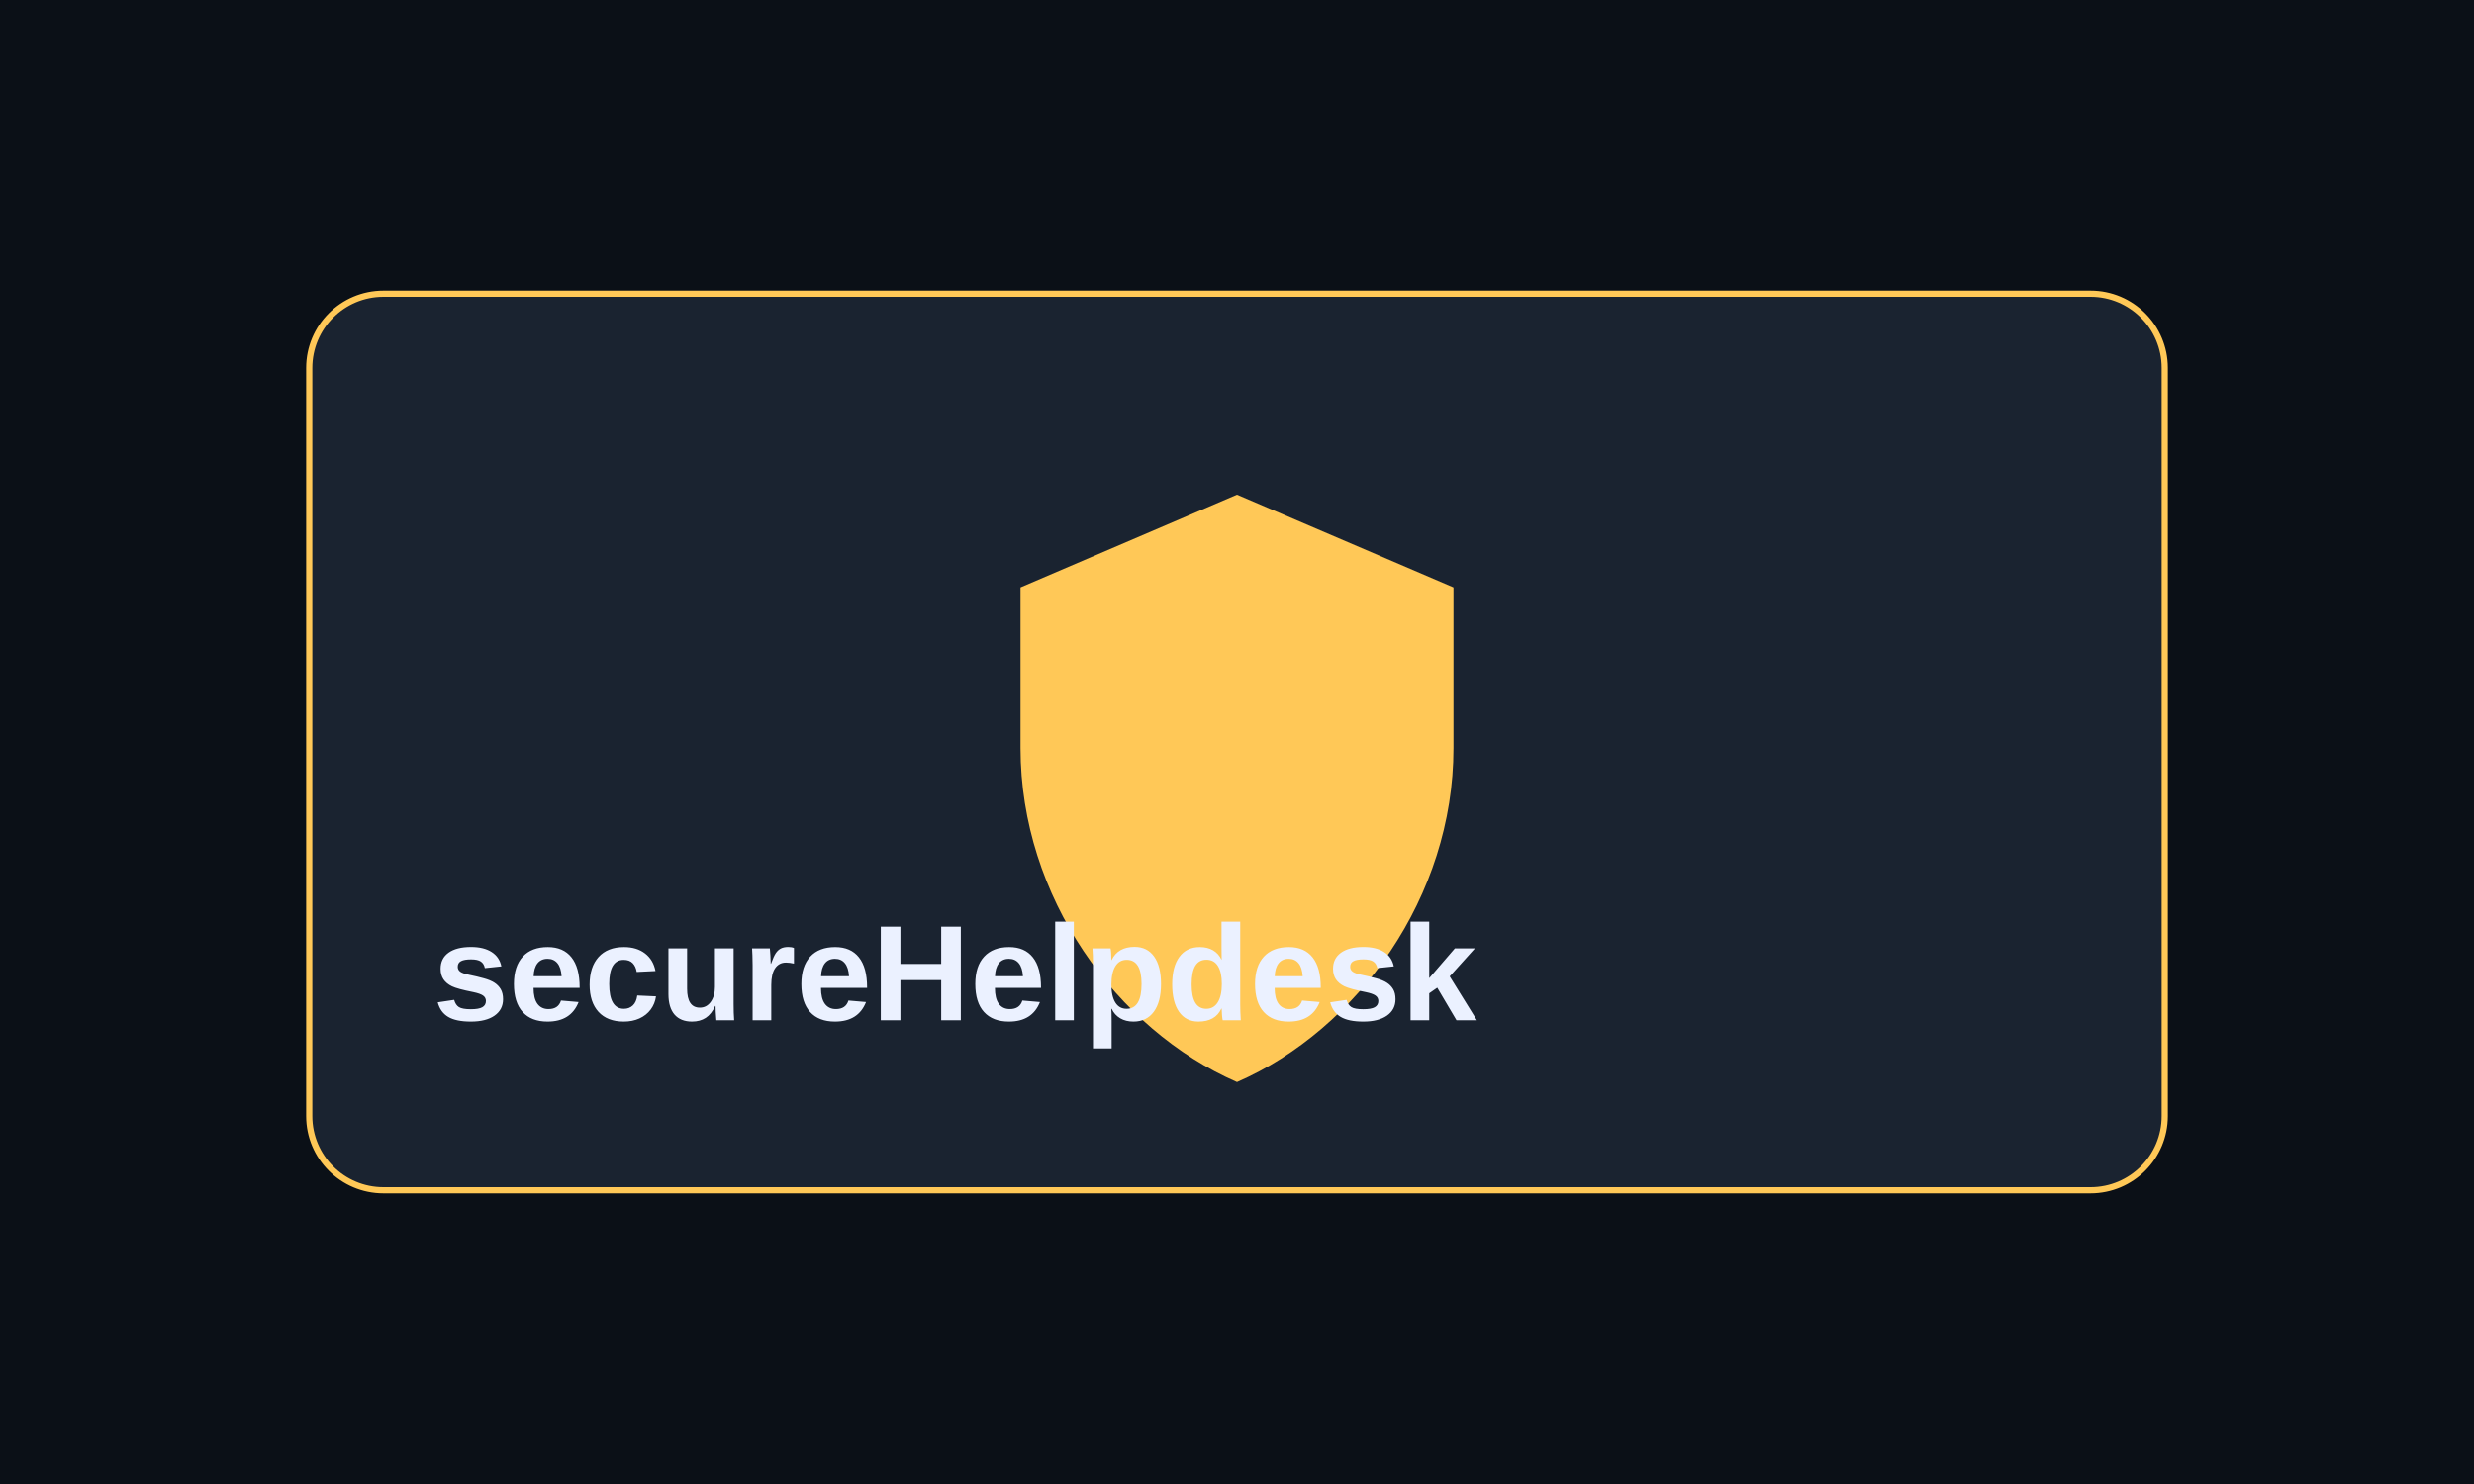
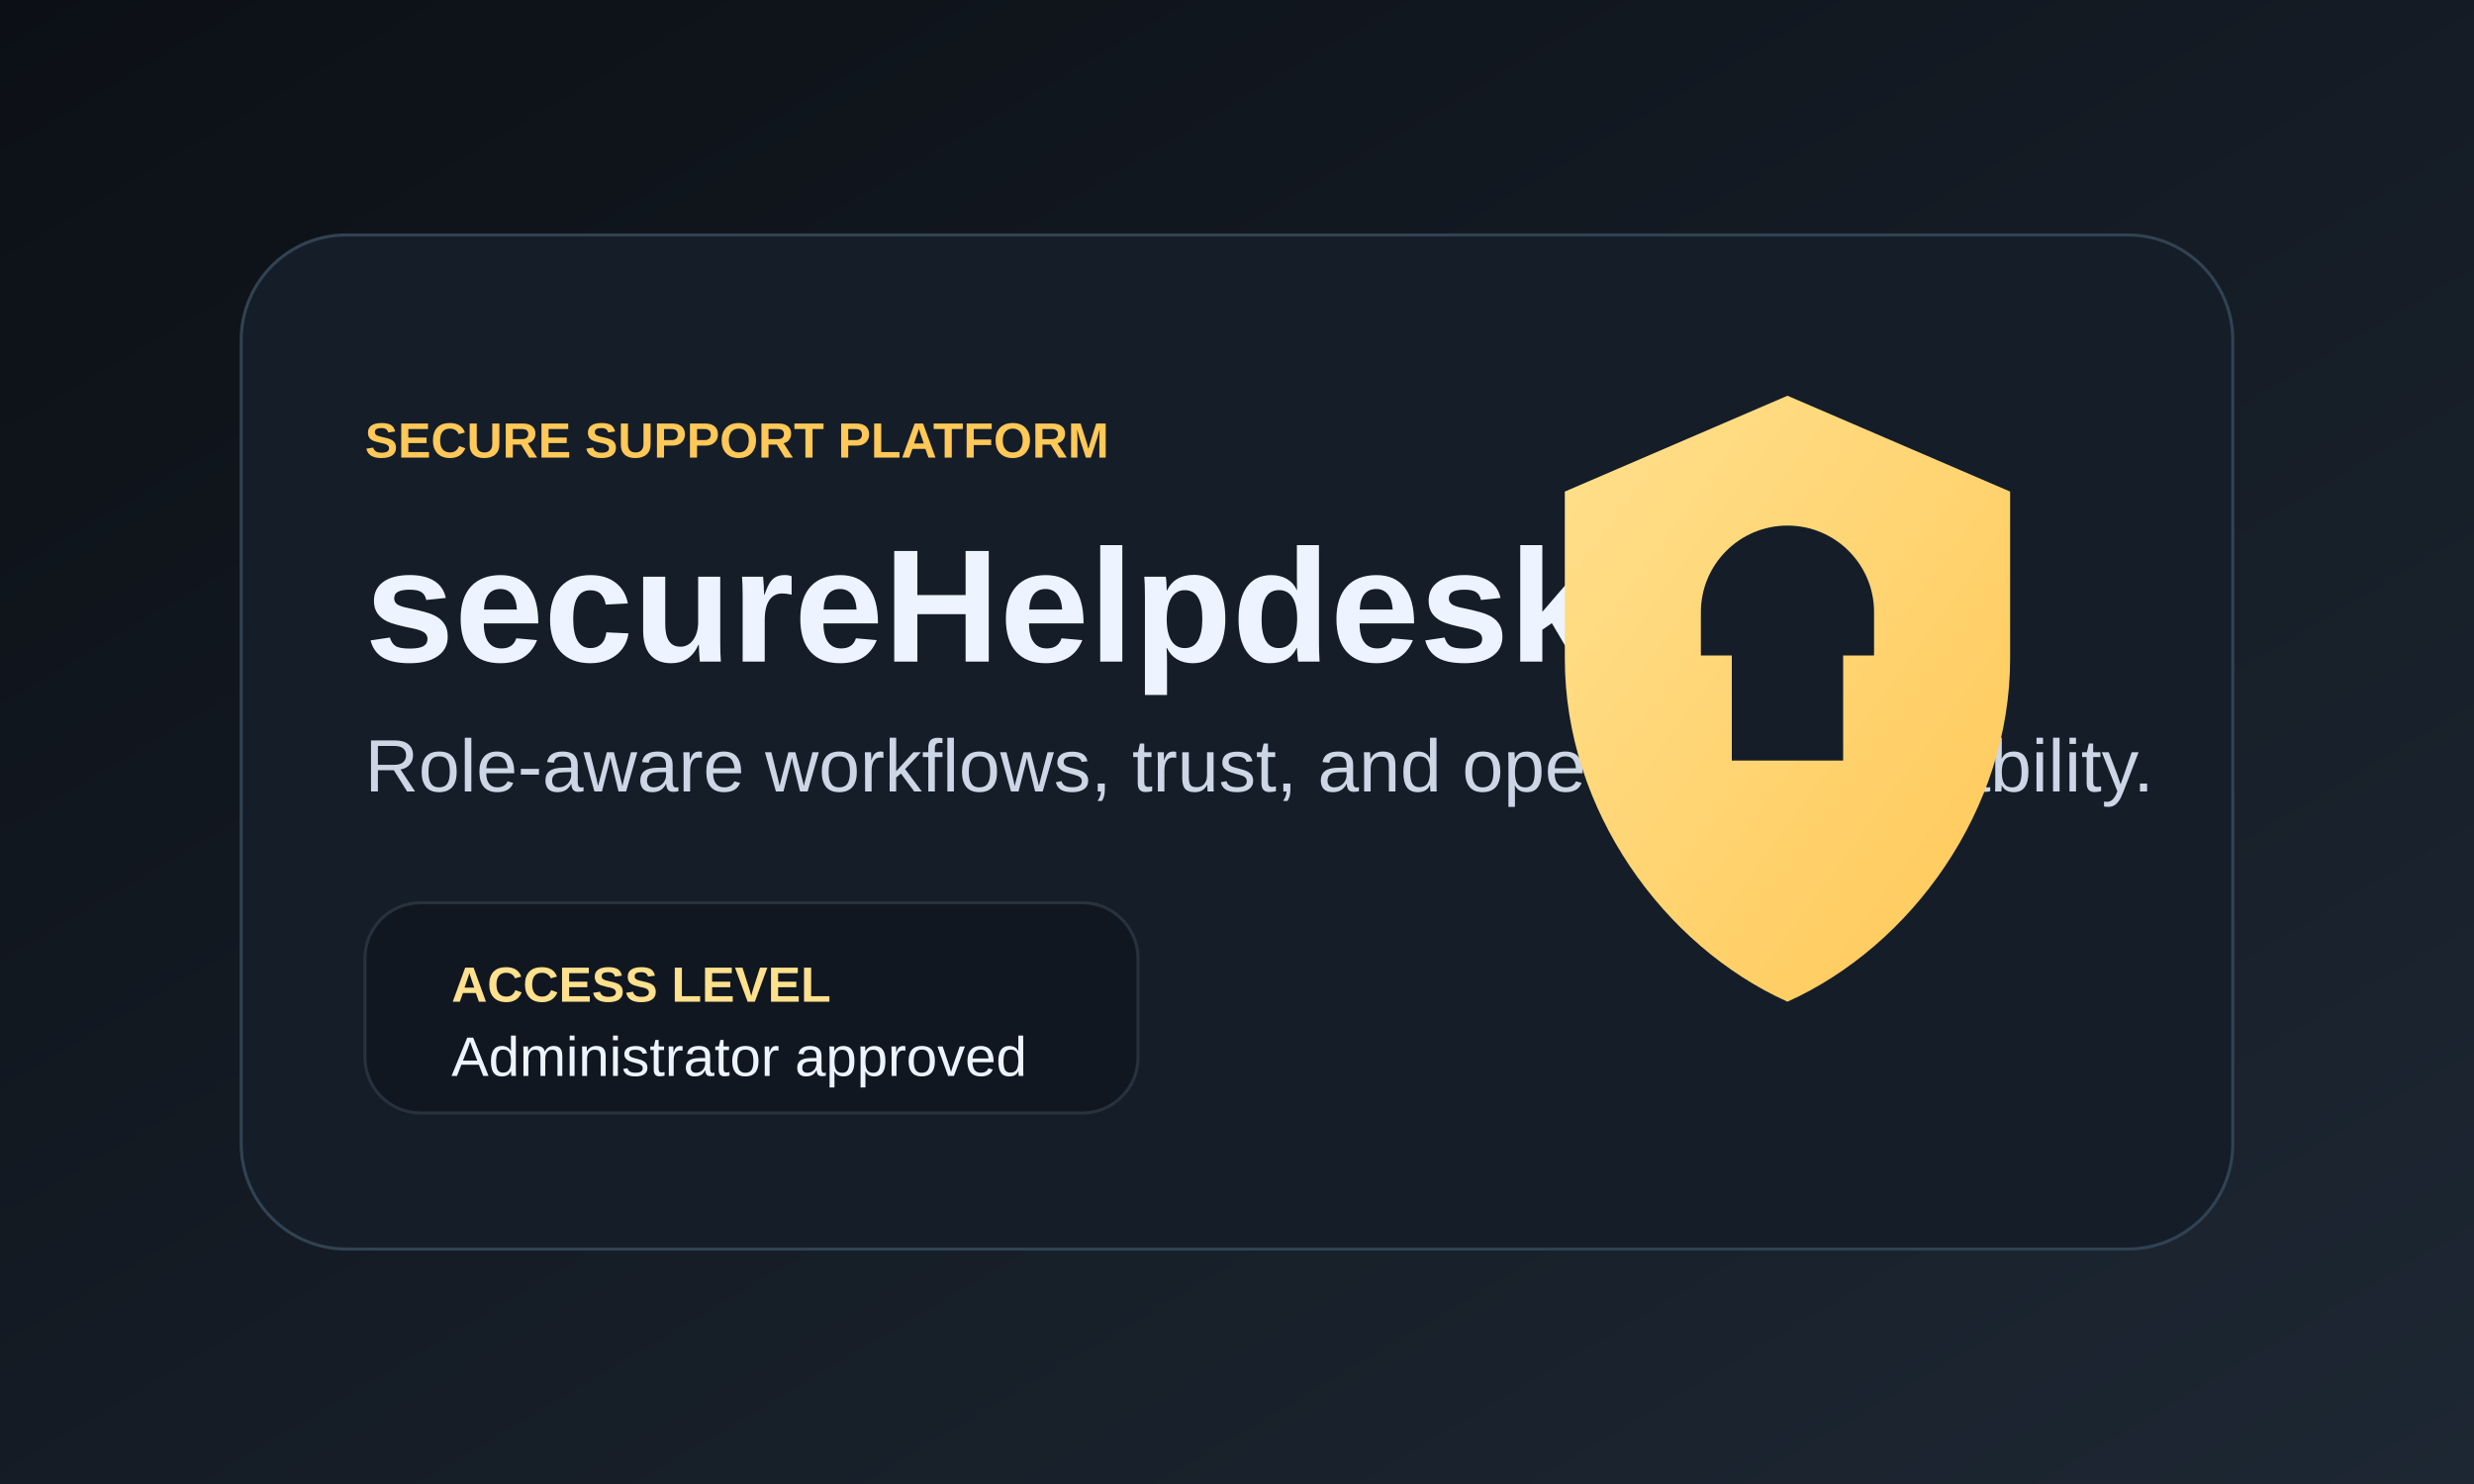
- <svg xmlns="http://www.w3.org/2000/svg" viewBox="0 0 800 480">
-   <rect width="800" height="480" fill="#0b1017" />
-   <rect x="100" y="95" width="600" height="290" rx="24" fill="#1a2330" stroke="#ffc857" stroke-width="2" />
-   <path d="M400 160l70 30v52c0 48-31 91-70 108-39-17-70-60-70-108v-52z" fill="#ffc857" />
-   <text x="140" y="330" fill="#ebf1ff" font-family="Arial" font-size="44" font-weight="700">secureHelpdesk</text>
+ <svg xmlns="http://www.w3.org/2000/svg" viewBox="0 0 800 480" role="img" aria-label="secureHelpdesk project cover">
+   <defs>
+     <linearGradient id="bg" x1="0%" y1="0%" x2="100%" y2="100%">
+       <stop offset="0%" stop-color="#0c1016" />
+       <stop offset="100%" stop-color="#1d2733" />
+     </linearGradient>
+     <linearGradient id="gold" x1="0%" y1="0%" x2="100%" y2="100%">
+       <stop offset="0%" stop-color="#ffe08d" />
+       <stop offset="100%" stop-color="#ffc857" />
+     </linearGradient>
+   </defs>
+   <rect width="800" height="480" fill="url(#bg)" />
+   <rect x="78" y="76" width="644" height="328" rx="34" fill="#141d28" stroke="#314252" />
+   <text x="118" y="148" fill="#ffc857" font-family="Segoe UI, Arial, sans-serif" font-size="16" font-weight="700">SECURE SUPPORT PLATFORM</text>
+   <text x="118" y="214" fill="#edf4ff" font-family="Segoe UI, Arial, sans-serif" font-size="52" font-weight="700">secureHelpdesk</text>
+   <text x="118" y="256" fill="#ccd6e4" font-family="Segoe UI, Arial, sans-serif" font-size="24">Role-aware workflows, trust, and operational reliability.</text>
+   <rect x="118" y="292" width="250" height="68" rx="18" fill="#101720" stroke="#28323e" />
+   <text x="146" y="324" fill="#ffe08d" font-family="Segoe UI, Arial, sans-serif" font-size="16" font-weight="700">ACCESS LEVEL</text>
+   <text x="146" y="348" fill="#edf4ff" font-family="Segoe UI, Arial, sans-serif" font-size="18">Administrator approved</text>
+   <path d="M578 128l72 31v54c0 49-32 93-72 111-40-18-72-62-72-111v-54z" fill="url(#gold)" />
+   <path d="M578 170a28 28 0 0 1 28 28v14h-56v-14a28 28 0 0 1 28-28Zm-18 42h36v34h-36Z" fill="#141d28" />
</svg>
